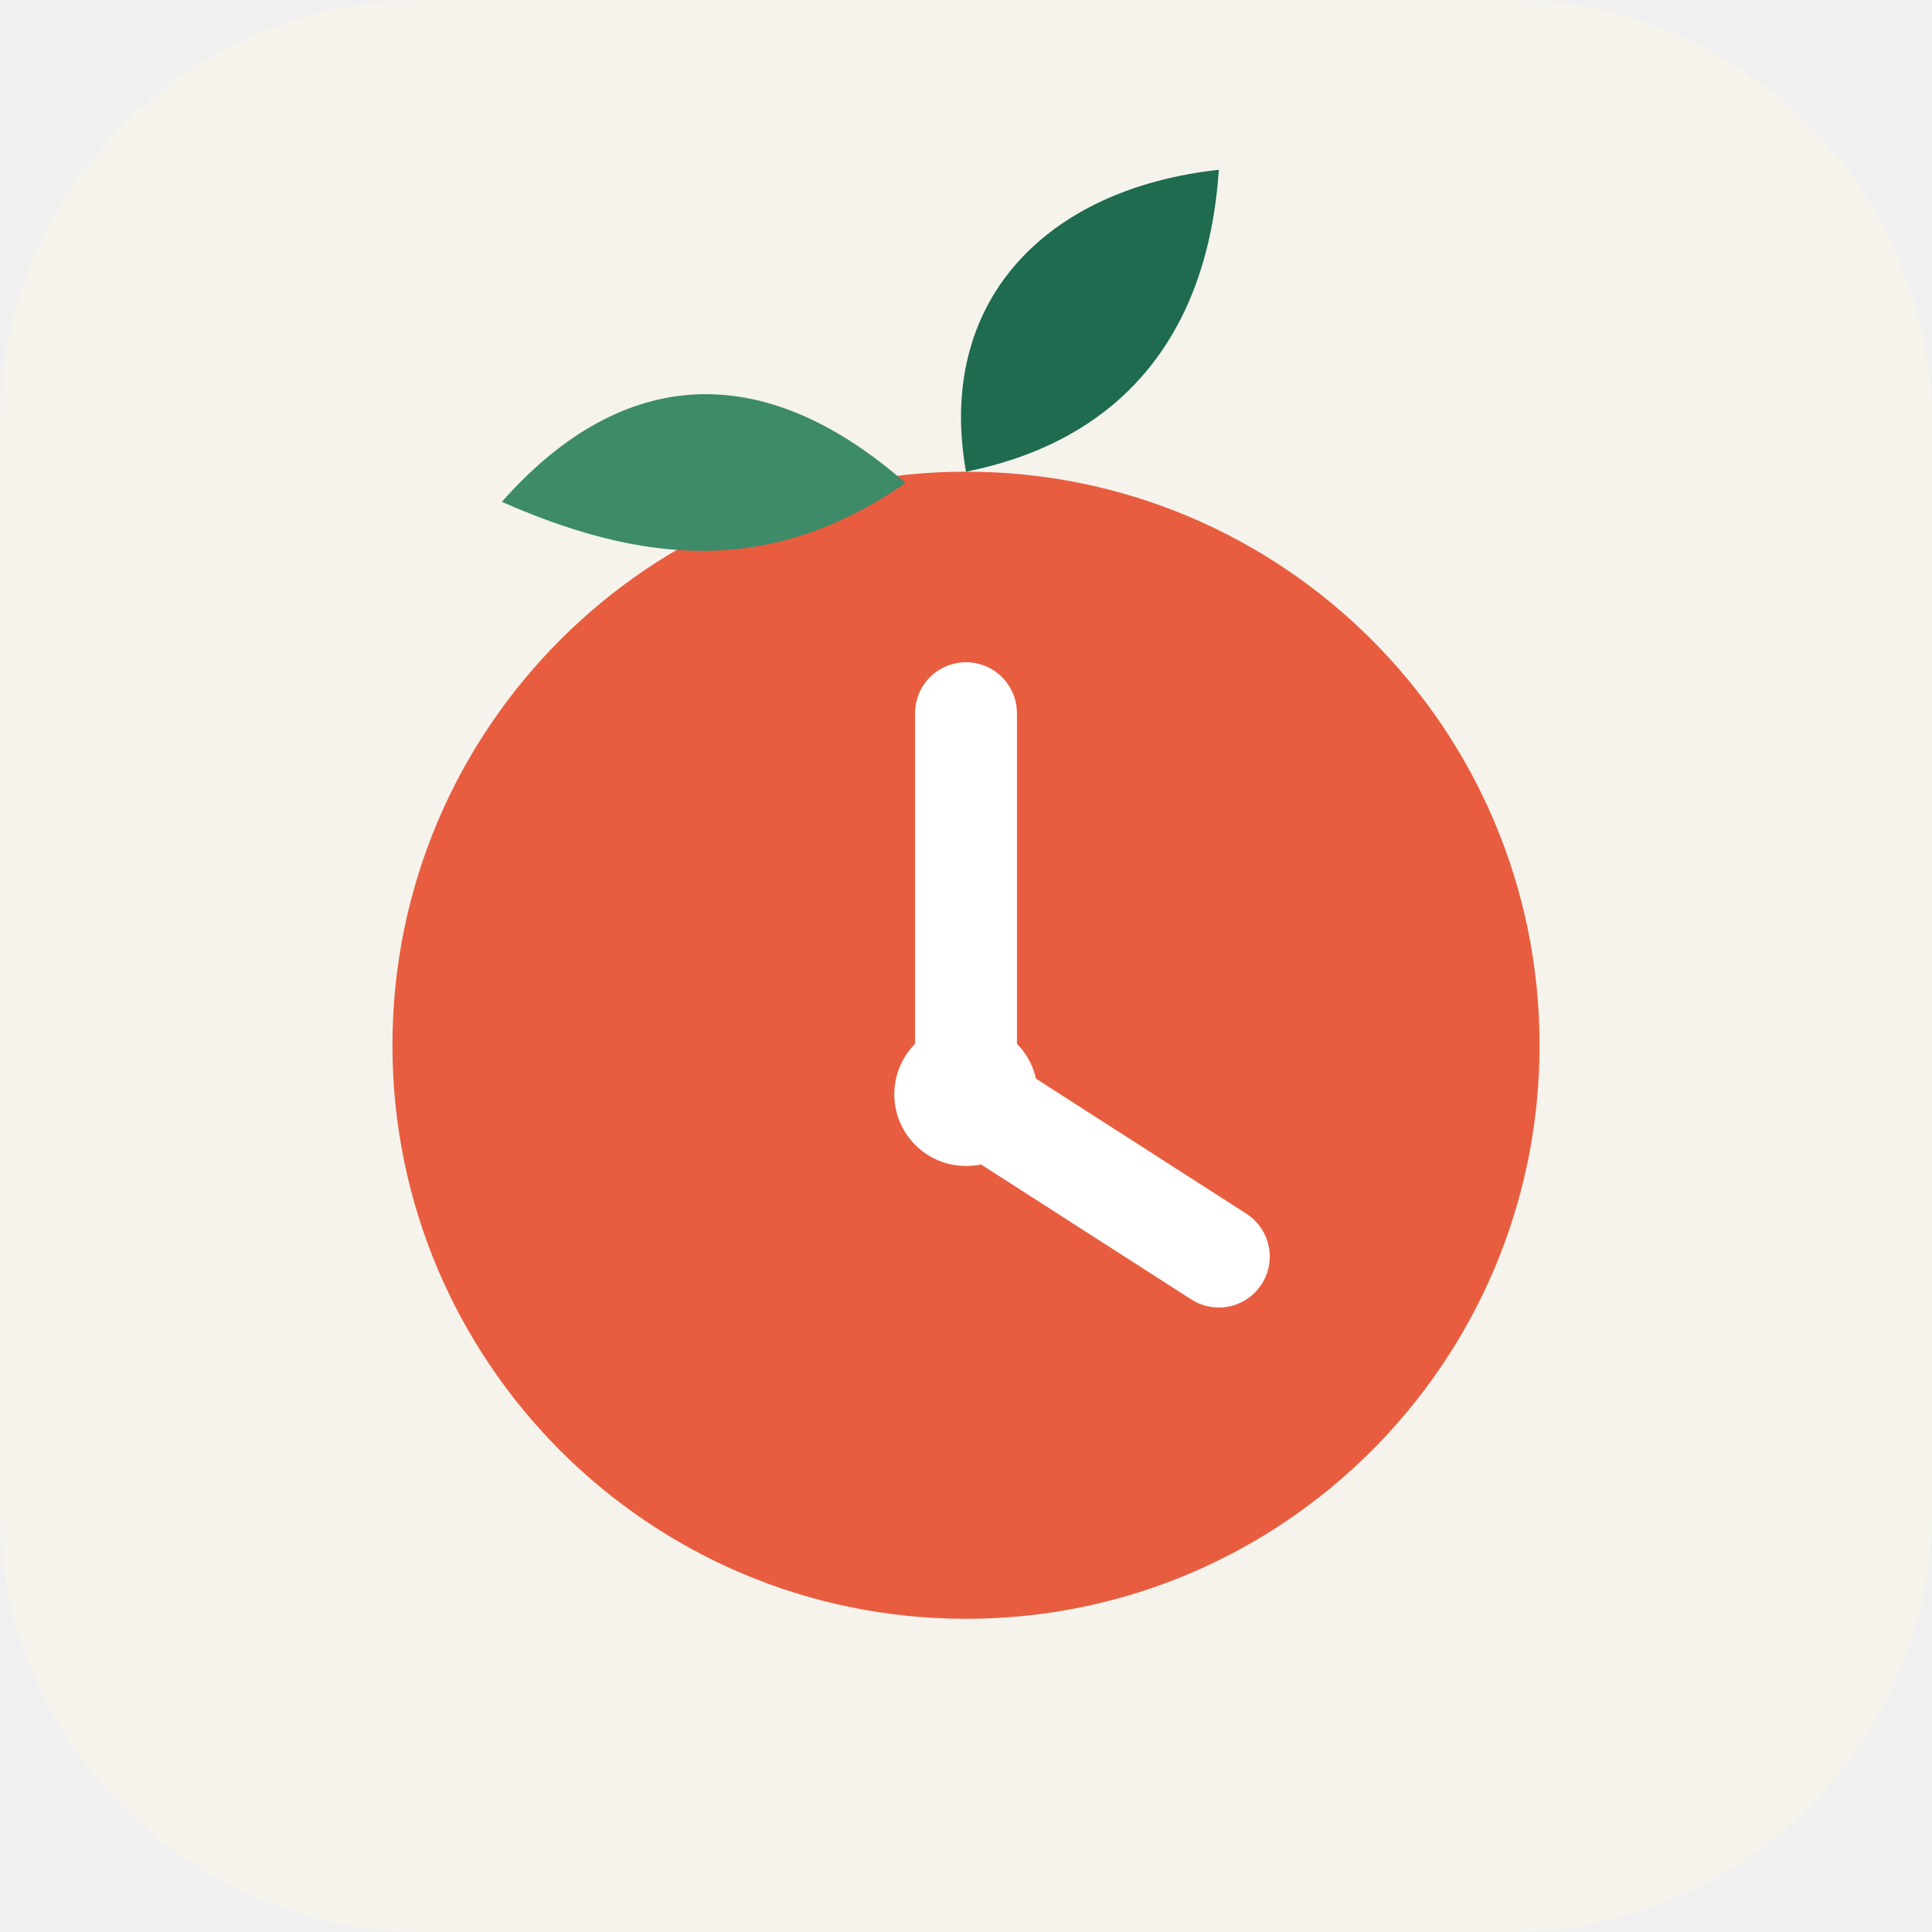
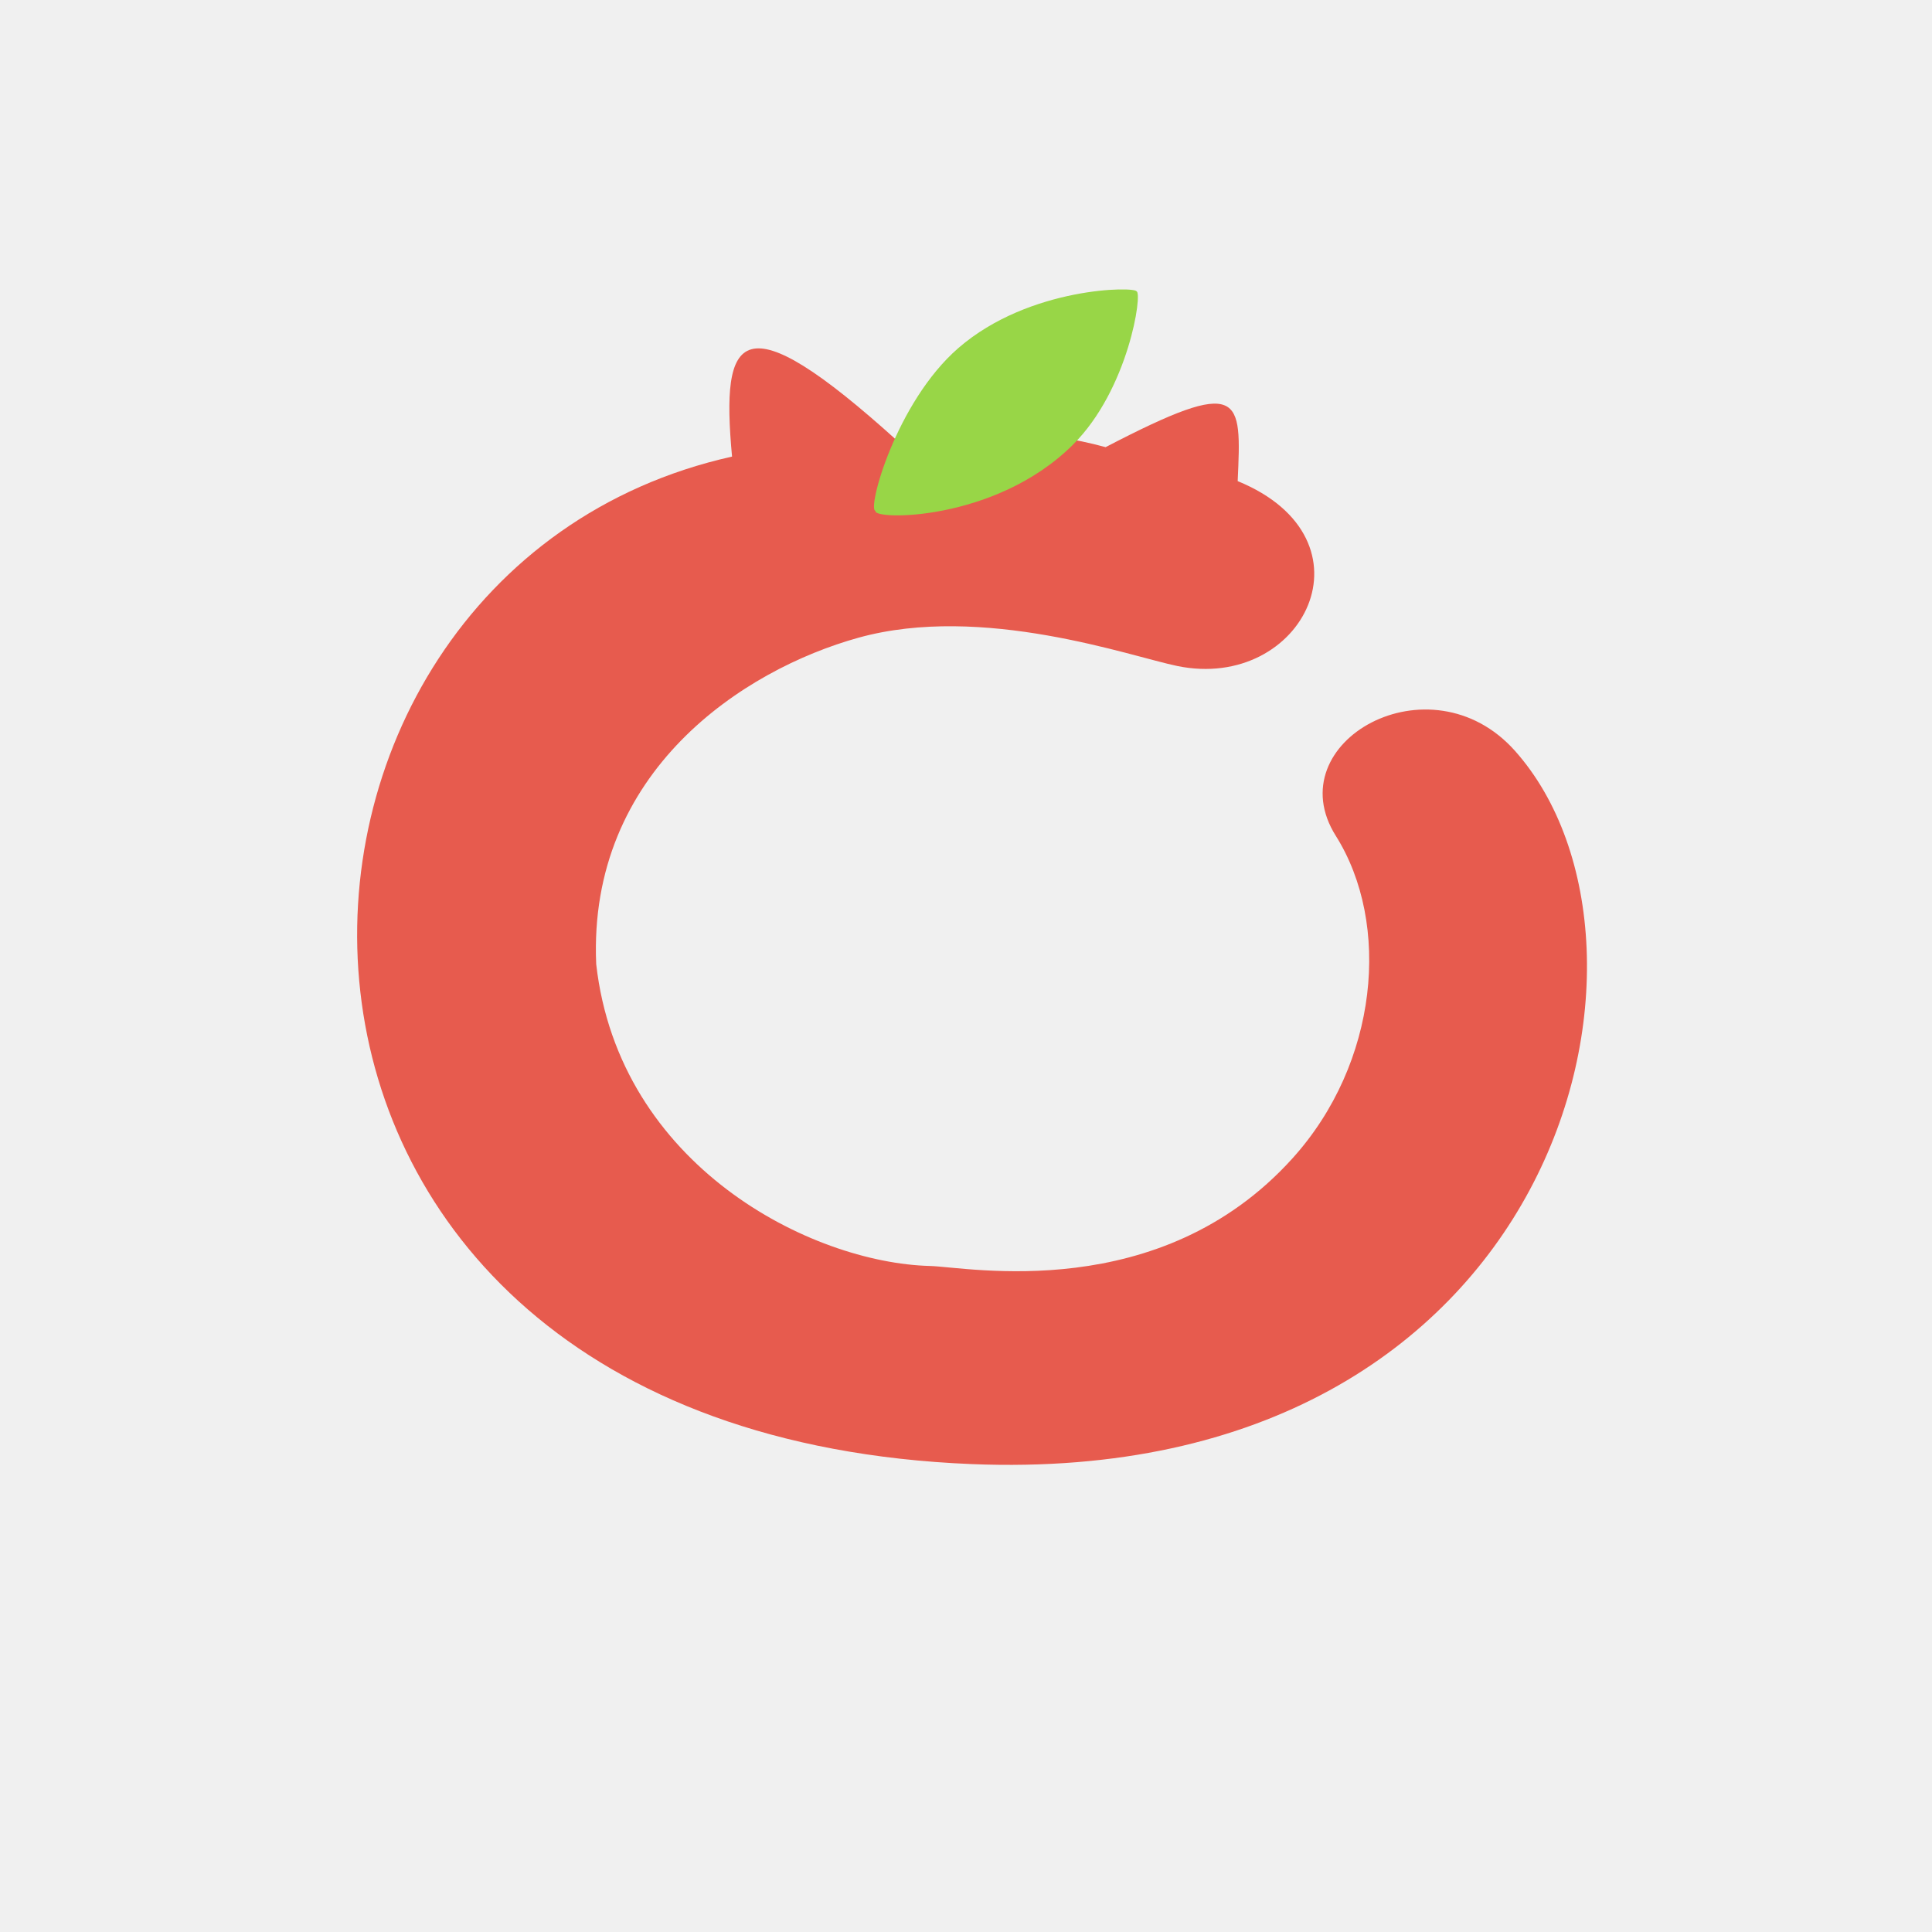
- <svg xmlns="http://www.w3.org/2000/svg" width="512" height="512" viewBox="0 0 512 512">
-   <rect width="512" height="512" rx="112" fill="#f5f3ec" />
-   <circle cx="256" cy="277" r="152" fill="#e85d3f" />
-   <path d="M256 125c-8-45 21-75 67-80-3 45-27 72-67 80Z" fill="#1f6b4f" />
-   <path d="M240 128c-40-35-77-29-107 5 43 19 75 17 107-5Z" fill="#3d8b68" />
-   <path d="M256 189v101l67 43" fill="none" stroke="#fff" stroke-width="27" stroke-linecap="round" stroke-linejoin="round" />
-   <circle cx="256" cy="290" r="19" fill="#fff" />
+ <svg xmlns="http://www.w3.org/2000/svg" viewBox="0 0 1024 1024">
+   <defs>
+     <style>.cls-1{fill:#98d647}.cls-2{fill:#e75b4e}</style>
+   </defs>
+   <path class="cls-2" d="M388,242c-276.32,61.66-291.37,517,127,534,312.1,12.68,380.56-274,288-378-44.94-50.49-126.27-4.66-95,45,29.33,46.59,22.62,120.51-23,171-70.39,77.9-172.17,57.51-192,57-63.33-1.64-164.91-53.13-177-160-4.44-102.24,77.99-156.07,139-173,65.76-18.25,144.32,9.94,169,15,66.89,13.71,107.22-67.13,32-98,2-45,3-56-70-18-33-9-66-10-110-3-84-76-94-57-88,8Z" />
+   <path class="cls-1" d="M602.41,154.45c-.49-2.66-56.75-2.64-94.4,29.97-33.27,28.82-48.64,86.04-43.96,86.34-1.94,4.92,63.26,6.07,104.57-34.99,29.64-29.46,36.97-80.55,33.8-81.32Z" />
</svg>
